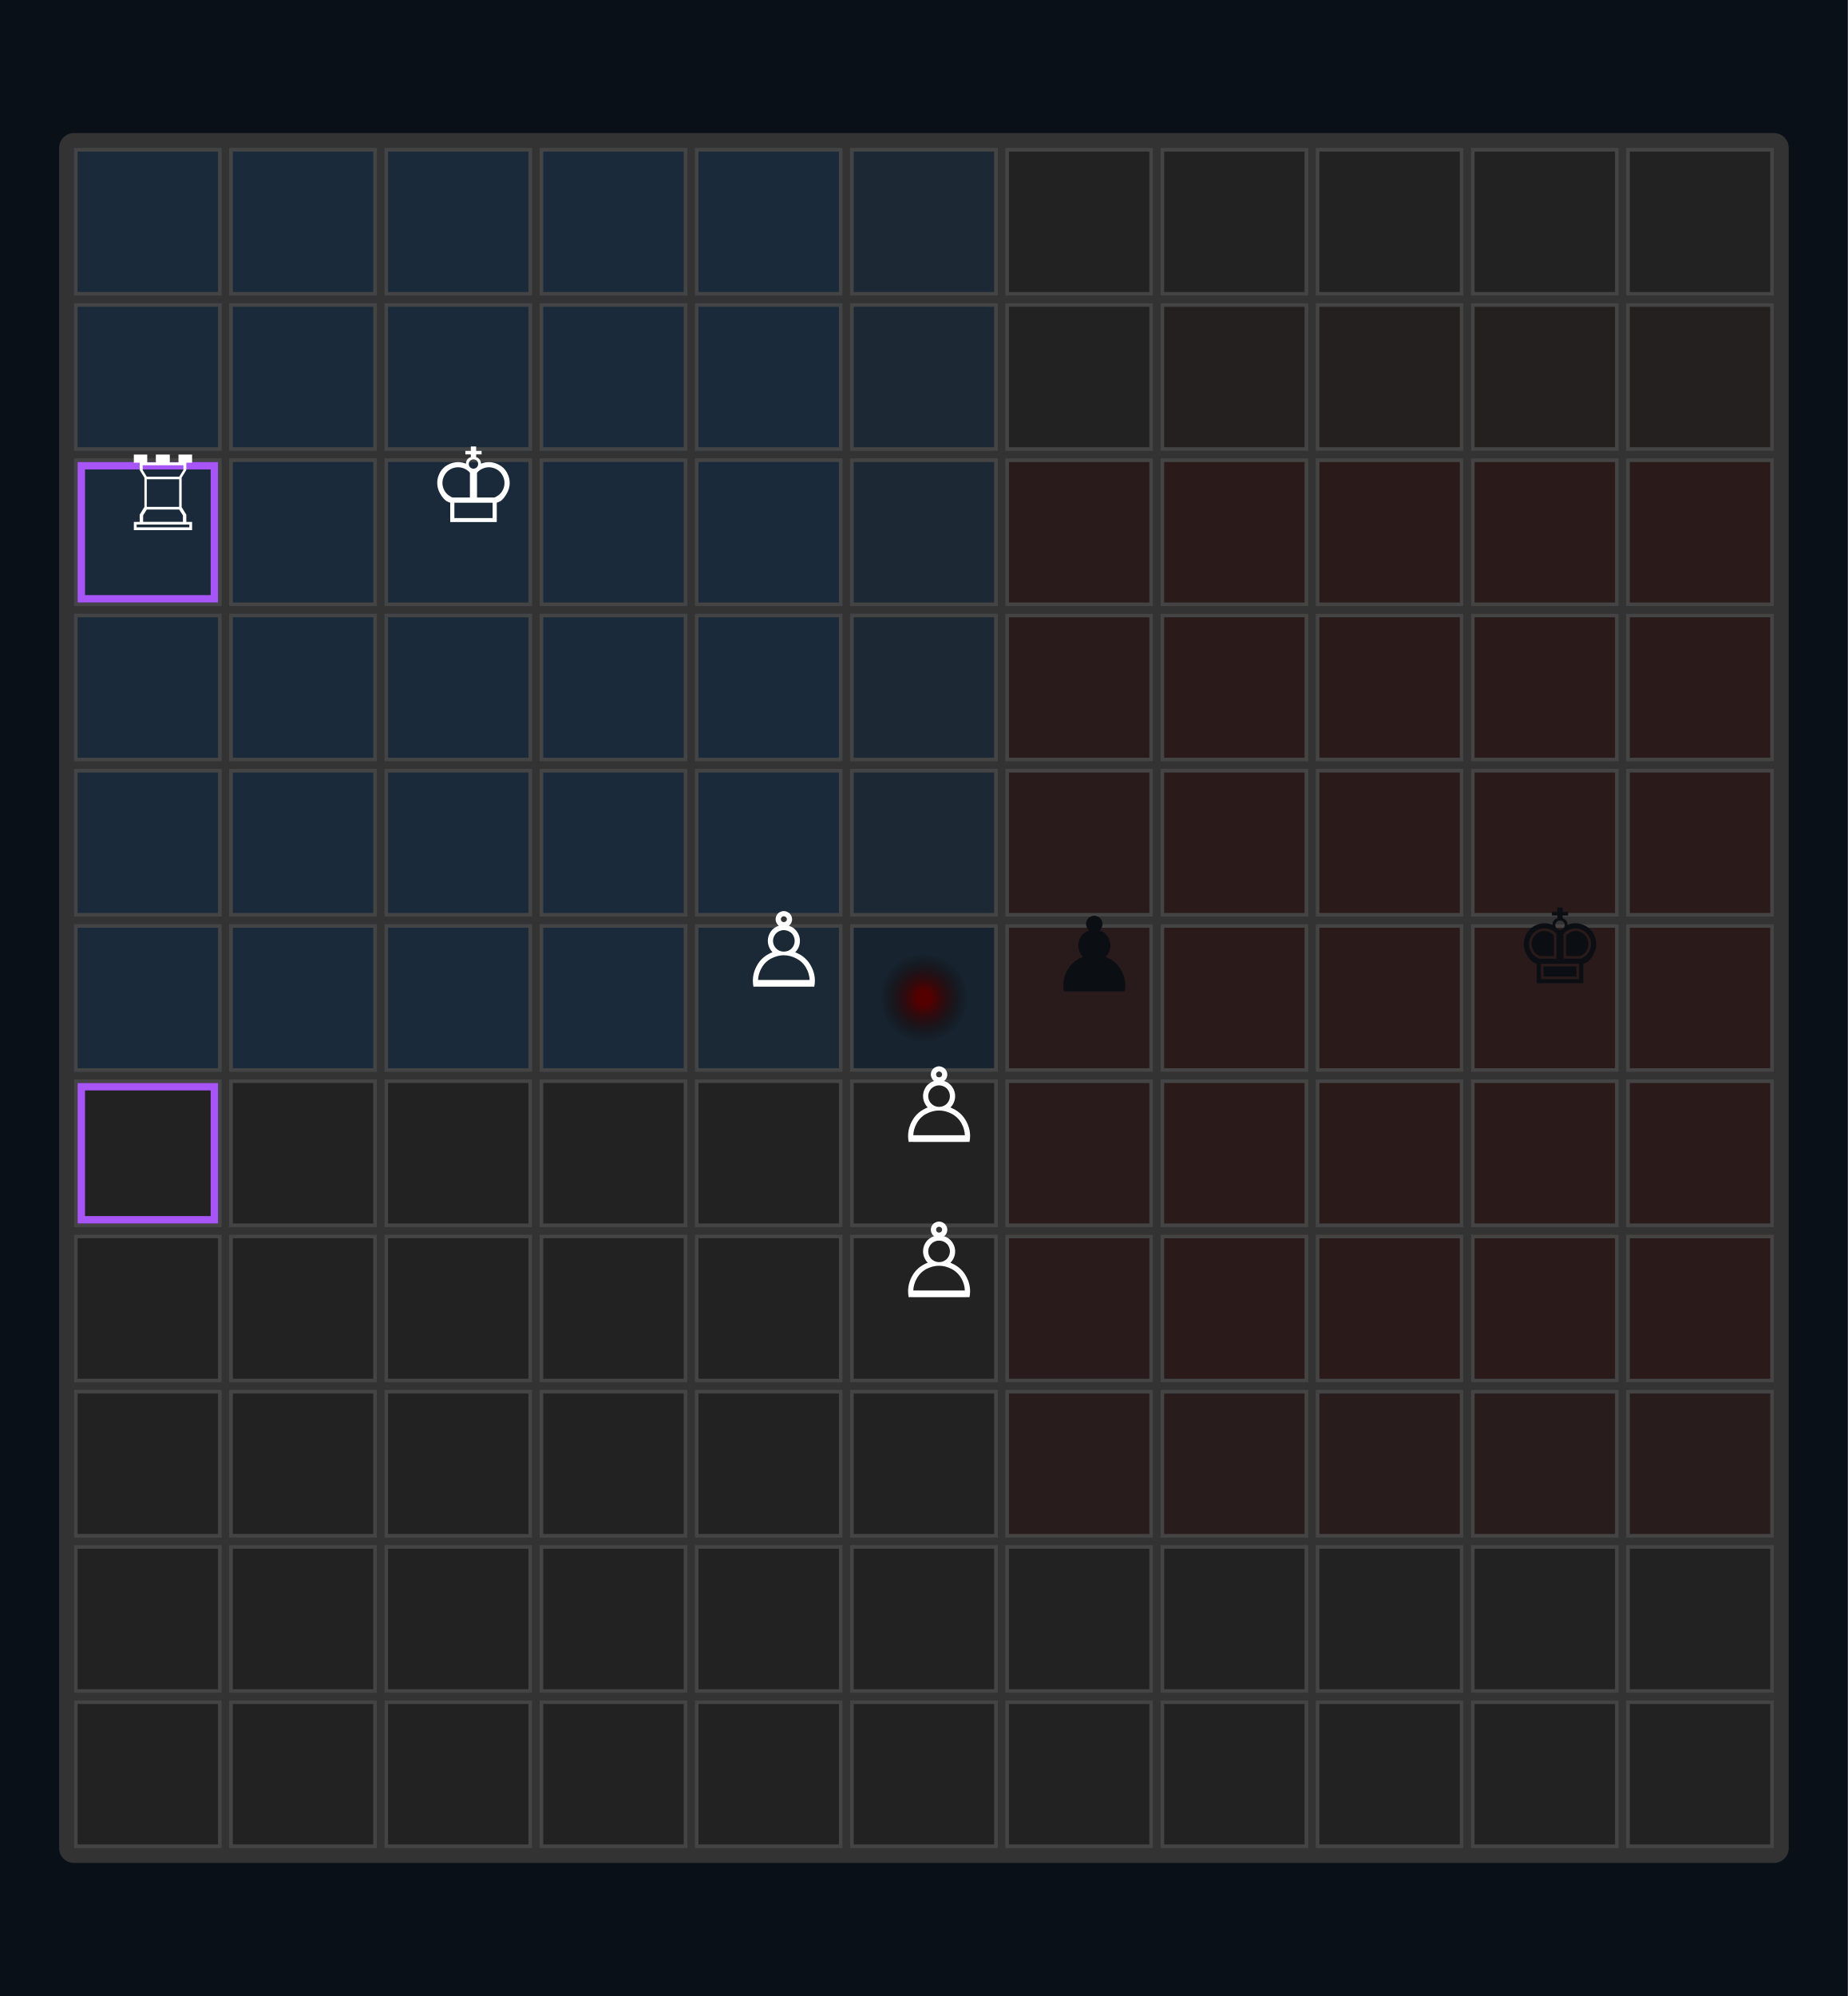
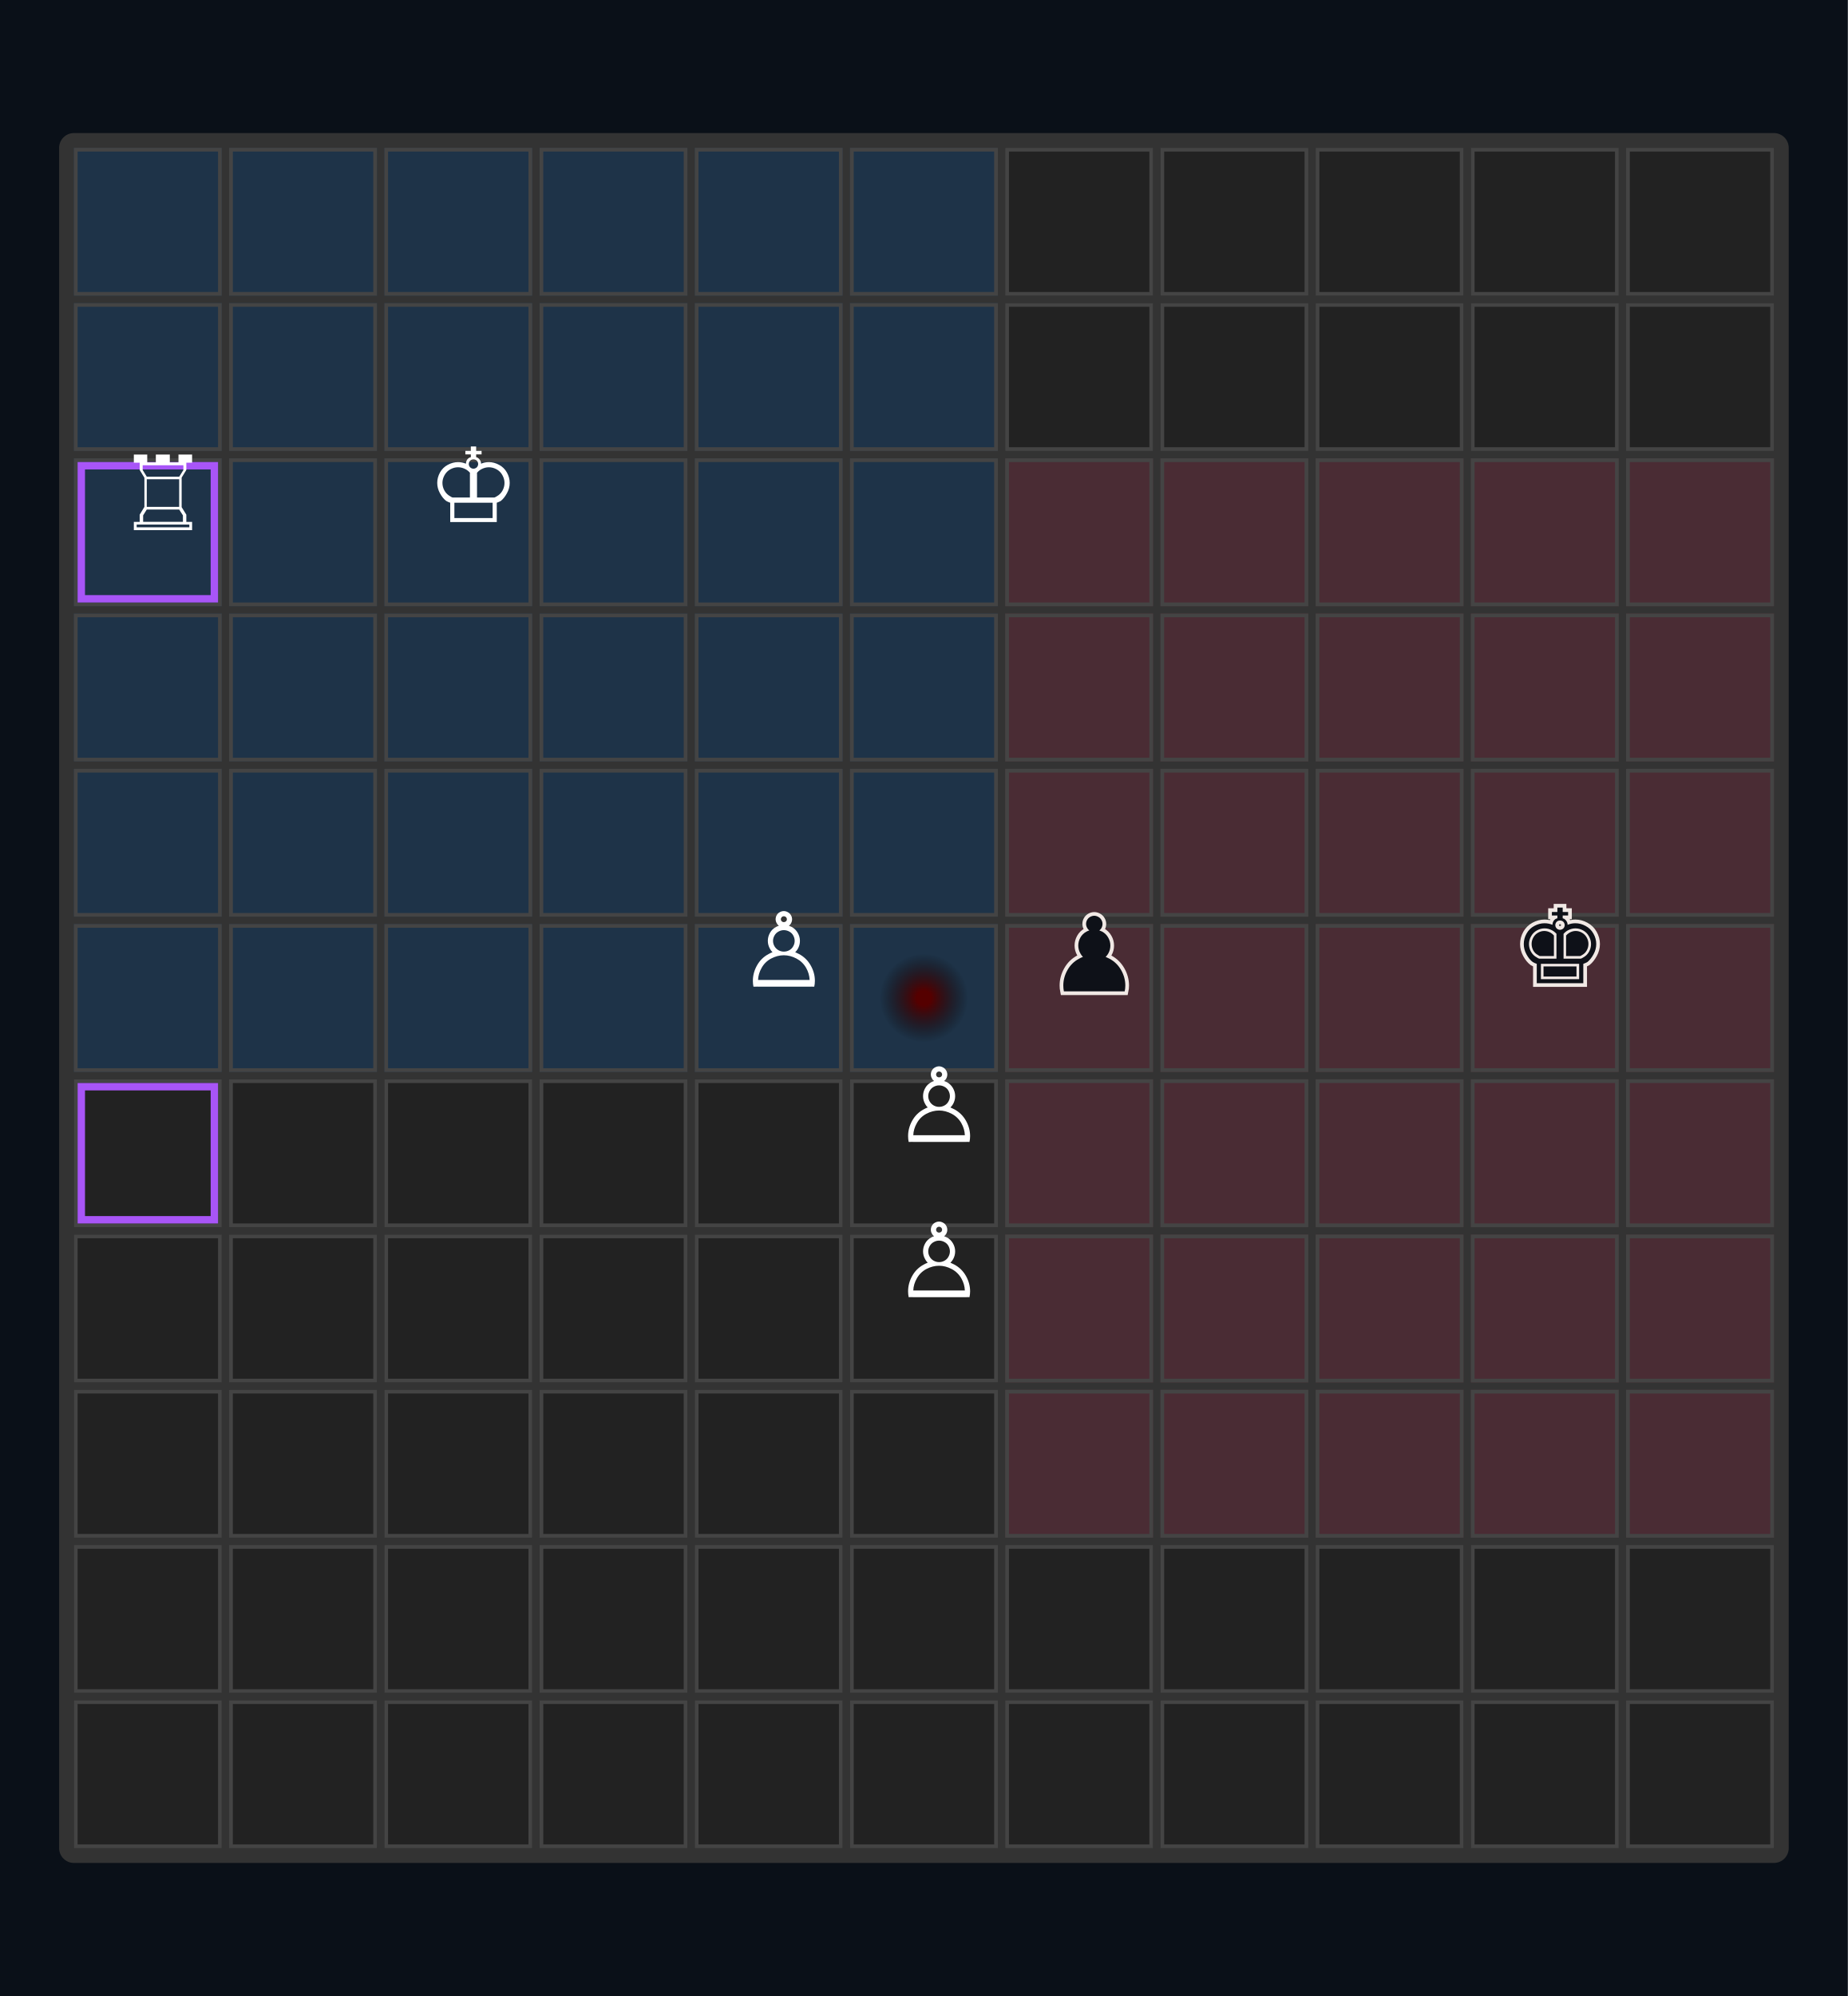
<svg xmlns="http://www.w3.org/2000/svg" width="500" height="540" viewBox="0 0 500 540">
  <defs>
-     <radialGradient id="rg-w1acmltb" gradientUnits="objectBoundingBox" cx="0.5" cy="0.5" r="0.5">
+     <radialGradient id="rg-mc1mwar0" gradientUnits="objectBoundingBox" cx="0.5" cy="0.5" r="0.5">
      <stop offset="10%" stop-color="rgb(85, 0, 0)" />
      <stop offset="60%" stop-color="rgba(0, 0, 0, 0)" />
    </radialGradient>
  </defs>
  <rect x="0" y="0" width="500" height="540" fill="rgb(10, 16, 24)" />
  <rect x="16" y="36" width="468" height="468" rx="4" ry="4" fill="rgb(51, 51, 51)" />
-   <rect x="20" y="40" width="40" height="40" fill="rgb(26, 42, 58)" />
+   <rect x="20" y="40" width="40" height="40" fill="rgb(30, 51, 72)" />
  <rect x="20.5" y="40.5" width="39" height="39" fill="none" stroke="rgb(68, 68, 68)" stroke-width="1" />
-   <rect x="62" y="40" width="40" height="40" fill="rgb(26, 42, 58)" />
+   <rect x="62" y="40" width="40" height="40" fill="rgb(30, 51, 72)" />
  <rect x="62.5" y="40.5" width="39" height="39" fill="none" stroke="rgb(68, 68, 68)" stroke-width="1" />
-   <rect x="104" y="40" width="40" height="40" fill="rgb(26, 42, 58)" />
+   <rect x="104" y="40" width="40" height="40" fill="rgb(30, 51, 72)" />
  <rect x="104.5" y="40.5" width="39" height="39" fill="none" stroke="rgb(68, 68, 68)" stroke-width="1" />
-   <rect x="146" y="40" width="40" height="40" fill="rgb(26, 42, 58)" />
+   <rect x="146" y="40" width="40" height="40" fill="rgb(30, 51, 72)" />
  <rect x="146.5" y="40.5" width="39" height="39" fill="none" stroke="rgb(68, 68, 68)" stroke-width="1" />
-   <rect x="188" y="40" width="40" height="40" fill="rgb(26, 42, 58)" />
+   <rect x="188" y="40" width="40" height="40" fill="rgb(30, 51, 72)" />
  <rect x="188.5" y="40.5" width="39" height="39" fill="none" stroke="rgb(68, 68, 68)" stroke-width="1" />
-   <rect x="230" y="40" width="40" height="40" fill="rgb(28, 40, 51)" />
+   <rect x="230" y="40" width="40" height="40" fill="rgb(30, 51, 72)" />
  <rect x="230.5" y="40.5" width="39" height="39" fill="none" stroke="rgb(68, 68, 68)" stroke-width="1" />
  <rect x="272" y="40" width="40" height="40" fill="rgb(34, 34, 34)" />
  <rect x="272.5" y="40.5" width="39" height="39" fill="none" stroke="rgb(68, 68, 68)" stroke-width="1" />
  <rect x="314" y="40" width="40" height="40" fill="rgb(34, 34, 34)" />
  <rect x="314.5" y="40.5" width="39" height="39" fill="none" stroke="rgb(68, 68, 68)" stroke-width="1" />
  <rect x="356" y="40" width="40" height="40" fill="rgb(34, 34, 34)" />
  <rect x="356.5" y="40.5" width="39" height="39" fill="none" stroke="rgb(68, 68, 68)" stroke-width="1" />
  <rect x="398" y="40" width="40" height="40" fill="rgb(34, 34, 34)" />
  <rect x="398.5" y="40.5" width="39" height="39" fill="none" stroke="rgb(68, 68, 68)" stroke-width="1" />
  <rect x="440" y="40" width="40" height="40" fill="rgb(34, 34, 34)" />
  <rect x="440.5" y="40.5" width="39" height="39" fill="none" stroke="rgb(68, 68, 68)" stroke-width="1" />
-   <rect x="20" y="82" width="40" height="40" fill="rgb(26, 42, 58)" />
+   <rect x="20" y="82" width="40" height="40" fill="rgb(30, 51, 72)" />
  <rect x="20.5" y="82.5" width="39" height="39" fill="none" stroke="rgb(68, 68, 68)" stroke-width="1" />
-   <rect x="62" y="82" width="40" height="40" fill="rgb(26, 42, 58)" />
+   <rect x="62" y="82" width="40" height="40" fill="rgb(30, 51, 72)" />
  <rect x="62.5" y="82.5" width="39" height="39" fill="none" stroke="rgb(68, 68, 68)" stroke-width="1" />
-   <rect x="104" y="82" width="40" height="40" fill="rgb(26, 42, 58)" />
+   <rect x="104" y="82" width="40" height="40" fill="rgb(30, 51, 72)" />
  <rect x="104.5" y="82.5" width="39" height="39" fill="none" stroke="rgb(68, 68, 68)" stroke-width="1" />
-   <rect x="146" y="82" width="40" height="40" fill="rgb(26, 42, 58)" />
+   <rect x="146" y="82" width="40" height="40" fill="rgb(30, 51, 72)" />
  <rect x="146.5" y="82.5" width="39" height="39" fill="none" stroke="rgb(68, 68, 68)" stroke-width="1" />
-   <rect x="188" y="82" width="40" height="40" fill="rgb(26, 42, 58)" />
+   <rect x="188" y="82" width="40" height="40" fill="rgb(30, 51, 72)" />
  <rect x="188.5" y="82.5" width="39" height="39" fill="none" stroke="rgb(68, 68, 68)" stroke-width="1" />
-   <rect x="230" y="82" width="40" height="40" fill="rgb(28, 40, 51)" />
+   <rect x="230" y="82" width="40" height="40" fill="rgb(30, 51, 72)" />
  <rect x="230.5" y="82.5" width="39" height="39" fill="none" stroke="rgb(68, 68, 68)" stroke-width="1" />
  <rect x="272" y="82" width="40" height="40" fill="rgb(34, 34, 34)" />
  <rect x="272.5" y="82.5" width="39" height="39" fill="none" stroke="rgb(68, 68, 68)" stroke-width="1" />
-   <rect x="314" y="82" width="40" height="40" fill="rgb(36, 32, 32)" />
+   <rect x="314" y="82" width="40" height="40" fill="rgb(34, 34, 34)" />
  <rect x="314.5" y="82.5" width="39" height="39" fill="none" stroke="rgb(68, 68, 68)" stroke-width="1" />
-   <rect x="356" y="82" width="40" height="40" fill="rgb(36, 32, 32)" />
+   <rect x="356" y="82" width="40" height="40" fill="rgb(34, 34, 34)" />
  <rect x="356.5" y="82.5" width="39" height="39" fill="none" stroke="rgb(68, 68, 68)" stroke-width="1" />
-   <rect x="398" y="82" width="40" height="40" fill="rgb(36, 32, 32)" />
+   <rect x="398" y="82" width="40" height="40" fill="rgb(34, 34, 34)" />
  <rect x="398.5" y="82.5" width="39" height="39" fill="none" stroke="rgb(68, 68, 68)" stroke-width="1" />
-   <rect x="440" y="82" width="40" height="40" fill="rgb(36, 32, 32)" />
+   <rect x="440" y="82" width="40" height="40" fill="rgb(34, 34, 34)" />
  <rect x="440.5" y="82.5" width="39" height="39" fill="none" stroke="rgb(68, 68, 68)" stroke-width="1" />
-   <rect x="20" y="124" width="40" height="40" fill="rgb(26, 42, 58)" />
+   <rect x="20" y="124" width="40" height="40" fill="rgb(30, 51, 72)" />
  <rect x="20.5" y="124.5" width="39" height="39" fill="none" stroke="rgb(68, 68, 68)" stroke-width="1" />
  <rect x="22" y="126" width="36" height="36" fill="none" stroke="rgb(168, 85, 247)" stroke-width="2" />
  <text x="31.56" y="143.4" fill="rgb(255, 255, 255)" font-size="28" font-family="'IBM Plex Sans'" font-weight="400" font-style="normal" xml:space="preserve">♖</text>
-   <rect x="62" y="124" width="40" height="40" fill="rgb(26, 42, 58)" />
+   <rect x="62" y="124" width="40" height="40" fill="rgb(30, 51, 72)" />
  <rect x="62.5" y="124.5" width="39" height="39" fill="none" stroke="rgb(68, 68, 68)" stroke-width="1" />
-   <rect x="104" y="124" width="40" height="40" fill="rgb(26, 42, 58)" />
+   <rect x="104" y="124" width="40" height="40" fill="rgb(30, 51, 72)" />
  <rect x="104.5" y="124.5" width="39" height="39" fill="none" stroke="rgb(68, 68, 68)" stroke-width="1" />
  <text x="115.56" y="141.24" fill="rgb(255, 255, 255)" font-size="28" font-family="'IBM Plex Sans'" font-weight="400" font-style="normal" xml:space="preserve">♔</text>
-   <rect x="146" y="124" width="40" height="40" fill="rgb(26, 42, 58)" />
+   <rect x="146" y="124" width="40" height="40" fill="rgb(30, 51, 72)" />
  <rect x="146.5" y="124.5" width="39" height="39" fill="none" stroke="rgb(68, 68, 68)" stroke-width="1" />
-   <rect x="188" y="124" width="40" height="40" fill="rgb(26, 42, 58)" />
+   <rect x="188" y="124" width="40" height="40" fill="rgb(30, 51, 72)" />
  <rect x="188.5" y="124.5" width="39" height="39" fill="none" stroke="rgb(68, 68, 68)" stroke-width="1" />
-   <rect x="230" y="124" width="40" height="40" fill="rgb(28, 40, 51)" />
+   <rect x="230" y="124" width="40" height="40" fill="rgb(30, 51, 72)" />
  <rect x="230.5" y="124.5" width="39" height="39" fill="none" stroke="rgb(68, 68, 68)" stroke-width="1" />
-   <rect x="272" y="124" width="40" height="40" fill="rgb(41, 27, 27)" />
+   <rect x="272" y="124" width="40" height="40" fill="rgb(74, 44, 52)" />
  <rect x="272.5" y="124.5" width="39" height="39" fill="none" stroke="rgb(68, 68, 68)" stroke-width="1" />
-   <rect x="314" y="124" width="40" height="40" fill="rgb(42, 26, 26)" />
+   <rect x="314" y="124" width="40" height="40" fill="rgb(74, 44, 52)" />
  <rect x="314.5" y="124.5" width="39" height="39" fill="none" stroke="rgb(68, 68, 68)" stroke-width="1" />
-   <rect x="356" y="124" width="40" height="40" fill="rgb(42, 26, 26)" />
+   <rect x="356" y="124" width="40" height="40" fill="rgb(74, 44, 52)" />
  <rect x="356.5" y="124.5" width="39" height="39" fill="none" stroke="rgb(68, 68, 68)" stroke-width="1" />
-   <rect x="398" y="124" width="40" height="40" fill="rgb(42, 26, 26)" />
+   <rect x="398" y="124" width="40" height="40" fill="rgb(74, 44, 52)" />
  <rect x="398.5" y="124.5" width="39" height="39" fill="none" stroke="rgb(68, 68, 68)" stroke-width="1" />
-   <rect x="440" y="124" width="40" height="40" fill="rgb(42, 26, 26)" />
+   <rect x="440" y="124" width="40" height="40" fill="rgb(74, 44, 52)" />
  <rect x="440.5" y="124.5" width="39" height="39" fill="none" stroke="rgb(68, 68, 68)" stroke-width="1" />
-   <rect x="20" y="166" width="40" height="40" fill="rgb(26, 42, 58)" />
+   <rect x="20" y="166" width="40" height="40" fill="rgb(30, 51, 72)" />
  <rect x="20.5" y="166.5" width="39" height="39" fill="none" stroke="rgb(68, 68, 68)" stroke-width="1" />
-   <rect x="62" y="166" width="40" height="40" fill="rgb(26, 42, 58)" />
+   <rect x="62" y="166" width="40" height="40" fill="rgb(30, 51, 72)" />
  <rect x="62.5" y="166.5" width="39" height="39" fill="none" stroke="rgb(68, 68, 68)" stroke-width="1" />
-   <rect x="104" y="166" width="40" height="40" fill="rgb(26, 42, 58)" />
+   <rect x="104" y="166" width="40" height="40" fill="rgb(30, 51, 72)" />
  <rect x="104.5" y="166.5" width="39" height="39" fill="none" stroke="rgb(68, 68, 68)" stroke-width="1" />
-   <rect x="146" y="166" width="40" height="40" fill="rgb(26, 42, 58)" />
+   <rect x="146" y="166" width="40" height="40" fill="rgb(30, 51, 72)" />
  <rect x="146.5" y="166.5" width="39" height="39" fill="none" stroke="rgb(68, 68, 68)" stroke-width="1" />
-   <rect x="188" y="166" width="40" height="40" fill="rgb(26, 42, 58)" />
+   <rect x="188" y="166" width="40" height="40" fill="rgb(30, 51, 72)" />
  <rect x="188.5" y="166.5" width="39" height="39" fill="none" stroke="rgb(68, 68, 68)" stroke-width="1" />
-   <rect x="230" y="166" width="40" height="40" fill="rgb(28, 40, 51)" />
+   <rect x="230" y="166" width="40" height="40" fill="rgb(30, 51, 72)" />
  <rect x="230.5" y="166.5" width="39" height="39" fill="none" stroke="rgb(68, 68, 68)" stroke-width="1" />
-   <rect x="272" y="166" width="40" height="40" fill="rgb(41, 27, 27)" />
+   <rect x="272" y="166" width="40" height="40" fill="rgb(74, 44, 52)" />
  <rect x="272.5" y="166.5" width="39" height="39" fill="none" stroke="rgb(68, 68, 68)" stroke-width="1" />
-   <rect x="314" y="166" width="40" height="40" fill="rgb(42, 26, 26)" />
+   <rect x="314" y="166" width="40" height="40" fill="rgb(74, 44, 52)" />
  <rect x="314.5" y="166.5" width="39" height="39" fill="none" stroke="rgb(68, 68, 68)" stroke-width="1" />
-   <rect x="356" y="166" width="40" height="40" fill="rgb(42, 26, 26)" />
+   <rect x="356" y="166" width="40" height="40" fill="rgb(74, 44, 52)" />
  <rect x="356.5" y="166.5" width="39" height="39" fill="none" stroke="rgb(68, 68, 68)" stroke-width="1" />
-   <rect x="398" y="166" width="40" height="40" fill="rgb(42, 26, 26)" />
+   <rect x="398" y="166" width="40" height="40" fill="rgb(74, 44, 52)" />
  <rect x="398.5" y="166.5" width="39" height="39" fill="none" stroke="rgb(68, 68, 68)" stroke-width="1" />
-   <rect x="440" y="166" width="40" height="40" fill="rgb(42, 26, 26)" />
+   <rect x="440" y="166" width="40" height="40" fill="rgb(74, 44, 52)" />
  <rect x="440.5" y="166.5" width="39" height="39" fill="none" stroke="rgb(68, 68, 68)" stroke-width="1" />
-   <rect x="20" y="208" width="40" height="40" fill="rgb(26, 42, 58)" />
+   <rect x="20" y="208" width="40" height="40" fill="rgb(30, 51, 72)" />
  <rect x="20.5" y="208.5" width="39" height="39" fill="none" stroke="rgb(68, 68, 68)" stroke-width="1" />
-   <rect x="62" y="208" width="40" height="40" fill="rgb(26, 42, 58)" />
+   <rect x="62" y="208" width="40" height="40" fill="rgb(30, 51, 72)" />
  <rect x="62.5" y="208.5" width="39" height="39" fill="none" stroke="rgb(68, 68, 68)" stroke-width="1" />
-   <rect x="104" y="208" width="40" height="40" fill="rgb(26, 42, 58)" />
+   <rect x="104" y="208" width="40" height="40" fill="rgb(30, 51, 72)" />
  <rect x="104.5" y="208.5" width="39" height="39" fill="none" stroke="rgb(68, 68, 68)" stroke-width="1" />
-   <rect x="146" y="208" width="40" height="40" fill="rgb(26, 42, 58)" />
+   <rect x="146" y="208" width="40" height="40" fill="rgb(30, 51, 72)" />
  <rect x="146.5" y="208.5" width="39" height="39" fill="none" stroke="rgb(68, 68, 68)" stroke-width="1" />
-   <rect x="188" y="208" width="40" height="40" fill="rgb(26, 42, 58)" />
+   <rect x="188" y="208" width="40" height="40" fill="rgb(30, 51, 72)" />
  <rect x="188.5" y="208.5" width="39" height="39" fill="none" stroke="rgb(68, 68, 68)" stroke-width="1" />
-   <rect x="230" y="208" width="40" height="40" fill="rgb(28, 40, 51)" />
+   <rect x="230" y="208" width="40" height="40" fill="rgb(30, 51, 72)" />
  <rect x="230.5" y="208.5" width="39" height="39" fill="none" stroke="rgb(68, 68, 68)" stroke-width="1" />
-   <rect x="272" y="208" width="40" height="40" fill="rgb(41, 27, 27)" />
+   <rect x="272" y="208" width="40" height="40" fill="rgb(74, 44, 52)" />
  <rect x="272.5" y="208.5" width="39" height="39" fill="none" stroke="rgb(68, 68, 68)" stroke-width="1" />
-   <rect x="314" y="208" width="40" height="40" fill="rgb(42, 26, 26)" />
+   <rect x="314" y="208" width="40" height="40" fill="rgb(74, 44, 52)" />
  <rect x="314.5" y="208.5" width="39" height="39" fill="none" stroke="rgb(68, 68, 68)" stroke-width="1" />
-   <rect x="356" y="208" width="40" height="40" fill="rgb(42, 26, 26)" />
+   <rect x="356" y="208" width="40" height="40" fill="rgb(74, 44, 52)" />
  <rect x="356.5" y="208.5" width="39" height="39" fill="none" stroke="rgb(68, 68, 68)" stroke-width="1" />
-   <rect x="398" y="208" width="40" height="40" fill="rgb(42, 26, 26)" />
+   <rect x="398" y="208" width="40" height="40" fill="rgb(74, 44, 52)" />
  <rect x="398.5" y="208.5" width="39" height="39" fill="none" stroke="rgb(68, 68, 68)" stroke-width="1" />
-   <rect x="440" y="208" width="40" height="40" fill="rgb(42, 26, 26)" />
+   <rect x="440" y="208" width="40" height="40" fill="rgb(74, 44, 52)" />
  <rect x="440.5" y="208.5" width="39" height="39" fill="none" stroke="rgb(68, 68, 68)" stroke-width="1" />
-   <rect x="20" y="250" width="40" height="40" fill="rgb(26, 42, 58)" />
+   <rect x="20" y="250" width="40" height="40" fill="rgb(30, 51, 72)" />
  <rect x="20.5" y="250.5" width="39" height="39" fill="none" stroke="rgb(68, 68, 68)" stroke-width="1" />
-   <rect x="62" y="250" width="40" height="40" fill="rgb(26, 42, 58)" />
+   <rect x="62" y="250" width="40" height="40" fill="rgb(30, 51, 72)" />
  <rect x="62.5" y="250.5" width="39" height="39" fill="none" stroke="rgb(68, 68, 68)" stroke-width="1" />
-   <rect x="104" y="250" width="40" height="40" fill="rgb(26, 42, 58)" />
+   <rect x="104" y="250" width="40" height="40" fill="rgb(30, 51, 72)" />
  <rect x="104.5" y="250.5" width="39" height="39" fill="none" stroke="rgb(68, 68, 68)" stroke-width="1" />
-   <rect x="146" y="250" width="40" height="40" fill="rgb(26, 42, 58)" />
+   <rect x="146" y="250" width="40" height="40" fill="rgb(30, 51, 72)" />
  <rect x="146.5" y="250.5" width="39" height="39" fill="none" stroke="rgb(68, 68, 68)" stroke-width="1" />
-   <rect x="188" y="250" width="40" height="40" fill="rgb(27, 41, 54)" />
+   <rect x="188" y="250" width="40" height="40" fill="rgb(30, 51, 72)" />
  <rect x="188.5" y="250.5" width="39" height="39" fill="none" stroke="rgb(68, 68, 68)" stroke-width="1" />
  <text x="199.56" y="266.92" fill="rgb(255, 255, 255)" font-size="28" font-family="'IBM Plex Sans'" font-weight="400" font-style="normal" xml:space="preserve">♙</text>
-   <rect x="230" y="250" width="40" height="40" fill="rgb(23, 35, 46)" />
-   <rect x="230" y="250" width="40" height="40" fill="url(#rg-w1acmltb)" />
+   <rect x="230" y="250" width="40" height="40" fill="rgb(30, 51, 72)" />
+   <rect x="230" y="250" width="40" height="40" fill="url(#rg-mc1mwar0)" />
  <rect x="230.5" y="250.5" width="39" height="39" fill="none" stroke="rgb(68, 68, 68)" stroke-width="1" />
-   <rect x="272" y="250" width="40" height="40" fill="rgb(41, 27, 27)" />
+   <rect x="272" y="250" width="40" height="40" fill="rgb(74, 44, 52)" />
  <rect x="272.5" y="250.5" width="39" height="39" fill="none" stroke="rgb(68, 68, 68)" stroke-width="1" />
-   <text x="283.56" y="268.19" fill="rgb(11, 14, 19)" font-size="28" font-family="'IBM Plex Sans'" font-weight="400" font-style="normal" xml:space="preserve">♟</text>
-   <rect x="314" y="250" width="40" height="40" fill="rgb(42, 26, 26)" />
+   <text x="283.56" y="268.19" fill="rgb(14, 17, 24)" font-size="28" font-family="'IBM Plex Sans'" font-weight="400" font-style="normal" xml:space="preserve" stroke="rgba(244, 236, 232, 0.98)" stroke-width="2" paint-order="stroke fill">♟</text>
+   <rect x="314" y="250" width="40" height="40" fill="rgb(74, 44, 52)" />
  <rect x="314.5" y="250.5" width="39" height="39" fill="none" stroke="rgb(68, 68, 68)" stroke-width="1" />
-   <rect x="356" y="250" width="40" height="40" fill="rgb(42, 26, 26)" />
+   <rect x="356" y="250" width="40" height="40" fill="rgb(74, 44, 52)" />
  <rect x="356.5" y="250.5" width="39" height="39" fill="none" stroke="rgb(68, 68, 68)" stroke-width="1" />
-   <rect x="398" y="250" width="40" height="40" fill="rgb(42, 26, 26)" />
+   <rect x="398" y="250" width="40" height="40" fill="rgb(74, 44, 52)" />
  <rect x="398.5" y="250.5" width="39" height="39" fill="none" stroke="rgb(68, 68, 68)" stroke-width="1" />
-   <text x="409.56" y="265.99" fill="rgb(11, 14, 19)" font-size="28" font-family="'IBM Plex Sans'" font-weight="400" font-style="normal" xml:space="preserve">♚</text>
-   <rect x="440" y="250" width="40" height="40" fill="rgb(42, 26, 26)" />
+   <text x="409.56" y="265.99" fill="rgb(14, 17, 24)" font-size="28" font-family="'IBM Plex Sans'" font-weight="400" font-style="normal" xml:space="preserve" stroke="rgba(244, 236, 232, 0.98)" stroke-width="2" paint-order="stroke fill">♚</text>
+   <rect x="440" y="250" width="40" height="40" fill="rgb(74, 44, 52)" />
  <rect x="440.5" y="250.5" width="39" height="39" fill="none" stroke="rgb(68, 68, 68)" stroke-width="1" />
  <rect x="20" y="292" width="40" height="40" fill="rgb(34, 34, 34)" />
  <rect x="20.5" y="292.5" width="39" height="39" fill="none" stroke="rgb(68, 68, 68)" stroke-width="1" />
  <rect x="22" y="294" width="36" height="36" fill="none" stroke="rgb(168, 85, 247)" stroke-width="2" />
  <rect x="62" y="292" width="40" height="40" fill="rgb(34, 34, 34)" />
  <rect x="62.5" y="292.5" width="39" height="39" fill="none" stroke="rgb(68, 68, 68)" stroke-width="1" />
  <rect x="104" y="292" width="40" height="40" fill="rgb(34, 34, 34)" />
  <rect x="104.5" y="292.5" width="39" height="39" fill="none" stroke="rgb(68, 68, 68)" stroke-width="1" />
  <rect x="146" y="292" width="40" height="40" fill="rgb(34, 34, 34)" />
  <rect x="146.5" y="292.5" width="39" height="39" fill="none" stroke="rgb(68, 68, 68)" stroke-width="1" />
  <rect x="188" y="292" width="40" height="40" fill="rgb(34, 34, 34)" />
  <rect x="188.5" y="292.5" width="39" height="39" fill="none" stroke="rgb(68, 68, 68)" stroke-width="1" />
  <rect x="230" y="292" width="40" height="40" fill="rgb(34, 34, 34)" />
  <rect x="230.5" y="292.5" width="39" height="39" fill="none" stroke="rgb(68, 68, 68)" stroke-width="1" />
  <text x="241.56" y="308.92" fill="rgb(255, 255, 255)" font-size="28" font-family="'IBM Plex Sans'" font-weight="400" font-style="normal" xml:space="preserve">♙</text>
-   <rect x="272" y="292" width="40" height="40" fill="rgb(41, 27, 27)" />
+   <rect x="272" y="292" width="40" height="40" fill="rgb(74, 44, 52)" />
  <rect x="272.5" y="292.5" width="39" height="39" fill="none" stroke="rgb(68, 68, 68)" stroke-width="1" />
-   <rect x="314" y="292" width="40" height="40" fill="rgb(42, 26, 26)" />
+   <rect x="314" y="292" width="40" height="40" fill="rgb(74, 44, 52)" />
  <rect x="314.5" y="292.5" width="39" height="39" fill="none" stroke="rgb(68, 68, 68)" stroke-width="1" />
-   <rect x="356" y="292" width="40" height="40" fill="rgb(42, 26, 26)" />
+   <rect x="356" y="292" width="40" height="40" fill="rgb(74, 44, 52)" />
  <rect x="356.5" y="292.5" width="39" height="39" fill="none" stroke="rgb(68, 68, 68)" stroke-width="1" />
-   <rect x="398" y="292" width="40" height="40" fill="rgb(42, 26, 26)" />
+   <rect x="398" y="292" width="40" height="40" fill="rgb(74, 44, 52)" />
  <rect x="398.5" y="292.5" width="39" height="39" fill="none" stroke="rgb(68, 68, 68)" stroke-width="1" />
-   <rect x="440" y="292" width="40" height="40" fill="rgb(42, 26, 26)" />
+   <rect x="440" y="292" width="40" height="40" fill="rgb(74, 44, 52)" />
  <rect x="440.5" y="292.5" width="39" height="39" fill="none" stroke="rgb(68, 68, 68)" stroke-width="1" />
  <rect x="20" y="334" width="40" height="40" fill="rgb(34, 34, 34)" />
  <rect x="20.5" y="334.5" width="39" height="39" fill="none" stroke="rgb(68, 68, 68)" stroke-width="1" />
  <rect x="62" y="334" width="40" height="40" fill="rgb(34, 34, 34)" />
  <rect x="62.5" y="334.5" width="39" height="39" fill="none" stroke="rgb(68, 68, 68)" stroke-width="1" />
  <rect x="104" y="334" width="40" height="40" fill="rgb(34, 34, 34)" />
  <rect x="104.5" y="334.5" width="39" height="39" fill="none" stroke="rgb(68, 68, 68)" stroke-width="1" />
  <rect x="146" y="334" width="40" height="40" fill="rgb(34, 34, 34)" />
  <rect x="146.5" y="334.5" width="39" height="39" fill="none" stroke="rgb(68, 68, 68)" stroke-width="1" />
  <rect x="188" y="334" width="40" height="40" fill="rgb(34, 34, 34)" />
  <rect x="188.5" y="334.5" width="39" height="39" fill="none" stroke="rgb(68, 68, 68)" stroke-width="1" />
  <rect x="230" y="334" width="40" height="40" fill="rgb(34, 34, 34)" />
  <rect x="230.5" y="334.5" width="39" height="39" fill="none" stroke="rgb(68, 68, 68)" stroke-width="1" />
  <text x="241.56" y="350.92" fill="rgb(255, 255, 255)" font-size="28" font-family="'IBM Plex Sans'" font-weight="400" font-style="normal" xml:space="preserve">♙</text>
-   <rect x="272" y="334" width="40" height="40" fill="rgb(41, 27, 27)" />
+   <rect x="272" y="334" width="40" height="40" fill="rgb(74, 44, 52)" />
  <rect x="272.5" y="334.5" width="39" height="39" fill="none" stroke="rgb(68, 68, 68)" stroke-width="1" />
-   <rect x="314" y="334" width="40" height="40" fill="rgb(42, 26, 26)" />
+   <rect x="314" y="334" width="40" height="40" fill="rgb(74, 44, 52)" />
  <rect x="314.5" y="334.5" width="39" height="39" fill="none" stroke="rgb(68, 68, 68)" stroke-width="1" />
-   <rect x="356" y="334" width="40" height="40" fill="rgb(42, 26, 26)" />
+   <rect x="356" y="334" width="40" height="40" fill="rgb(74, 44, 52)" />
  <rect x="356.5" y="334.5" width="39" height="39" fill="none" stroke="rgb(68, 68, 68)" stroke-width="1" />
-   <rect x="398" y="334" width="40" height="40" fill="rgb(42, 26, 26)" />
+   <rect x="398" y="334" width="40" height="40" fill="rgb(74, 44, 52)" />
  <rect x="398.5" y="334.5" width="39" height="39" fill="none" stroke="rgb(68, 68, 68)" stroke-width="1" />
-   <rect x="440" y="334" width="40" height="40" fill="rgb(42, 26, 26)" />
+   <rect x="440" y="334" width="40" height="40" fill="rgb(74, 44, 52)" />
  <rect x="440.5" y="334.5" width="39" height="39" fill="none" stroke="rgb(68, 68, 68)" stroke-width="1" />
  <rect x="20" y="376" width="40" height="40" fill="rgb(34, 34, 34)" />
  <rect x="20.5" y="376.5" width="39" height="39" fill="none" stroke="rgb(68, 68, 68)" stroke-width="1" />
  <rect x="62" y="376" width="40" height="40" fill="rgb(34, 34, 34)" />
  <rect x="62.5" y="376.5" width="39" height="39" fill="none" stroke="rgb(68, 68, 68)" stroke-width="1" />
  <rect x="104" y="376" width="40" height="40" fill="rgb(34, 34, 34)" />
  <rect x="104.5" y="376.5" width="39" height="39" fill="none" stroke="rgb(68, 68, 68)" stroke-width="1" />
  <rect x="146" y="376" width="40" height="40" fill="rgb(34, 34, 34)" />
  <rect x="146.5" y="376.5" width="39" height="39" fill="none" stroke="rgb(68, 68, 68)" stroke-width="1" />
  <rect x="188" y="376" width="40" height="40" fill="rgb(34, 34, 34)" />
  <rect x="188.5" y="376.5" width="39" height="39" fill="none" stroke="rgb(68, 68, 68)" stroke-width="1" />
  <rect x="230" y="376" width="40" height="40" fill="rgb(34, 34, 34)" />
  <rect x="230.5" y="376.5" width="39" height="39" fill="none" stroke="rgb(68, 68, 68)" stroke-width="1" />
-   <rect x="272" y="376" width="40" height="40" fill="rgb(40, 28, 28)" />
+   <rect x="272" y="376" width="40" height="40" fill="rgb(74, 44, 52)" />
  <rect x="272.5" y="376.5" width="39" height="39" fill="none" stroke="rgb(68, 68, 68)" stroke-width="1" />
-   <rect x="314" y="376" width="40" height="40" fill="rgb(40, 28, 28)" />
+   <rect x="314" y="376" width="40" height="40" fill="rgb(74, 44, 52)" />
  <rect x="314.5" y="376.5" width="39" height="39" fill="none" stroke="rgb(68, 68, 68)" stroke-width="1" />
-   <rect x="356" y="376" width="40" height="40" fill="rgb(40, 28, 28)" />
+   <rect x="356" y="376" width="40" height="40" fill="rgb(74, 44, 52)" />
  <rect x="356.5" y="376.5" width="39" height="39" fill="none" stroke="rgb(68, 68, 68)" stroke-width="1" />
-   <rect x="398" y="376" width="40" height="40" fill="rgb(40, 28, 28)" />
+   <rect x="398" y="376" width="40" height="40" fill="rgb(74, 44, 52)" />
  <rect x="398.5" y="376.5" width="39" height="39" fill="none" stroke="rgb(68, 68, 68)" stroke-width="1" />
-   <rect x="440" y="376" width="40" height="40" fill="rgb(40, 28, 28)" />
+   <rect x="440" y="376" width="40" height="40" fill="rgb(74, 44, 52)" />
  <rect x="440.5" y="376.5" width="39" height="39" fill="none" stroke="rgb(68, 68, 68)" stroke-width="1" />
  <rect x="20" y="418" width="40" height="40" fill="rgb(34, 34, 34)" />
  <rect x="20.5" y="418.5" width="39" height="39" fill="none" stroke="rgb(68, 68, 68)" stroke-width="1" />
  <rect x="62" y="418" width="40" height="40" fill="rgb(34, 34, 34)" />
  <rect x="62.5" y="418.5" width="39" height="39" fill="none" stroke="rgb(68, 68, 68)" stroke-width="1" />
  <rect x="104" y="418" width="40" height="40" fill="rgb(34, 34, 34)" />
  <rect x="104.5" y="418.5" width="39" height="39" fill="none" stroke="rgb(68, 68, 68)" stroke-width="1" />
  <rect x="146" y="418" width="40" height="40" fill="rgb(34, 34, 34)" />
  <rect x="146.5" y="418.5" width="39" height="39" fill="none" stroke="rgb(68, 68, 68)" stroke-width="1" />
  <rect x="188" y="418" width="40" height="40" fill="rgb(34, 34, 34)" />
  <rect x="188.5" y="418.5" width="39" height="39" fill="none" stroke="rgb(68, 68, 68)" stroke-width="1" />
  <rect x="230" y="418" width="40" height="40" fill="rgb(34, 34, 34)" />
  <rect x="230.5" y="418.5" width="39" height="39" fill="none" stroke="rgb(68, 68, 68)" stroke-width="1" />
  <rect x="272" y="418" width="40" height="40" fill="rgb(34, 34, 34)" />
  <rect x="272.5" y="418.5" width="39" height="39" fill="none" stroke="rgb(68, 68, 68)" stroke-width="1" />
  <rect x="314" y="418" width="40" height="40" fill="rgb(34, 34, 34)" />
  <rect x="314.5" y="418.5" width="39" height="39" fill="none" stroke="rgb(68, 68, 68)" stroke-width="1" />
  <rect x="356" y="418" width="40" height="40" fill="rgb(34, 34, 34)" />
  <rect x="356.5" y="418.5" width="39" height="39" fill="none" stroke="rgb(68, 68, 68)" stroke-width="1" />
  <rect x="398" y="418" width="40" height="40" fill="rgb(34, 34, 34)" />
  <rect x="398.5" y="418.5" width="39" height="39" fill="none" stroke="rgb(68, 68, 68)" stroke-width="1" />
  <rect x="440" y="418" width="40" height="40" fill="rgb(34, 34, 34)" />
  <rect x="440.5" y="418.5" width="39" height="39" fill="none" stroke="rgb(68, 68, 68)" stroke-width="1" />
  <rect x="20" y="460" width="40" height="40" fill="rgb(34, 34, 34)" />
  <rect x="20.5" y="460.5" width="39" height="39" fill="none" stroke="rgb(68, 68, 68)" stroke-width="1" />
  <rect x="62" y="460" width="40" height="40" fill="rgb(34, 34, 34)" />
  <rect x="62.5" y="460.5" width="39" height="39" fill="none" stroke="rgb(68, 68, 68)" stroke-width="1" />
  <rect x="104" y="460" width="40" height="40" fill="rgb(34, 34, 34)" />
  <rect x="104.5" y="460.5" width="39" height="39" fill="none" stroke="rgb(68, 68, 68)" stroke-width="1" />
  <rect x="146" y="460" width="40" height="40" fill="rgb(34, 34, 34)" />
  <rect x="146.5" y="460.5" width="39" height="39" fill="none" stroke="rgb(68, 68, 68)" stroke-width="1" />
  <rect x="188" y="460" width="40" height="40" fill="rgb(34, 34, 34)" />
  <rect x="188.5" y="460.5" width="39" height="39" fill="none" stroke="rgb(68, 68, 68)" stroke-width="1" />
  <rect x="230" y="460" width="40" height="40" fill="rgb(34, 34, 34)" />
  <rect x="230.5" y="460.5" width="39" height="39" fill="none" stroke="rgb(68, 68, 68)" stroke-width="1" />
  <rect x="272" y="460" width="40" height="40" fill="rgb(34, 34, 34)" />
  <rect x="272.5" y="460.5" width="39" height="39" fill="none" stroke="rgb(68, 68, 68)" stroke-width="1" />
  <rect x="314" y="460" width="40" height="40" fill="rgb(34, 34, 34)" />
  <rect x="314.5" y="460.5" width="39" height="39" fill="none" stroke="rgb(68, 68, 68)" stroke-width="1" />
  <rect x="356" y="460" width="40" height="40" fill="rgb(34, 34, 34)" />
  <rect x="356.5" y="460.5" width="39" height="39" fill="none" stroke="rgb(68, 68, 68)" stroke-width="1" />
  <rect x="398" y="460" width="40" height="40" fill="rgb(34, 34, 34)" />
  <rect x="398.5" y="460.5" width="39" height="39" fill="none" stroke="rgb(68, 68, 68)" stroke-width="1" />
  <rect x="440" y="460" width="40" height="40" fill="rgb(34, 34, 34)" />
  <rect x="440.5" y="460.5" width="39" height="39" fill="none" stroke="rgb(68, 68, 68)" stroke-width="1" />
</svg>
